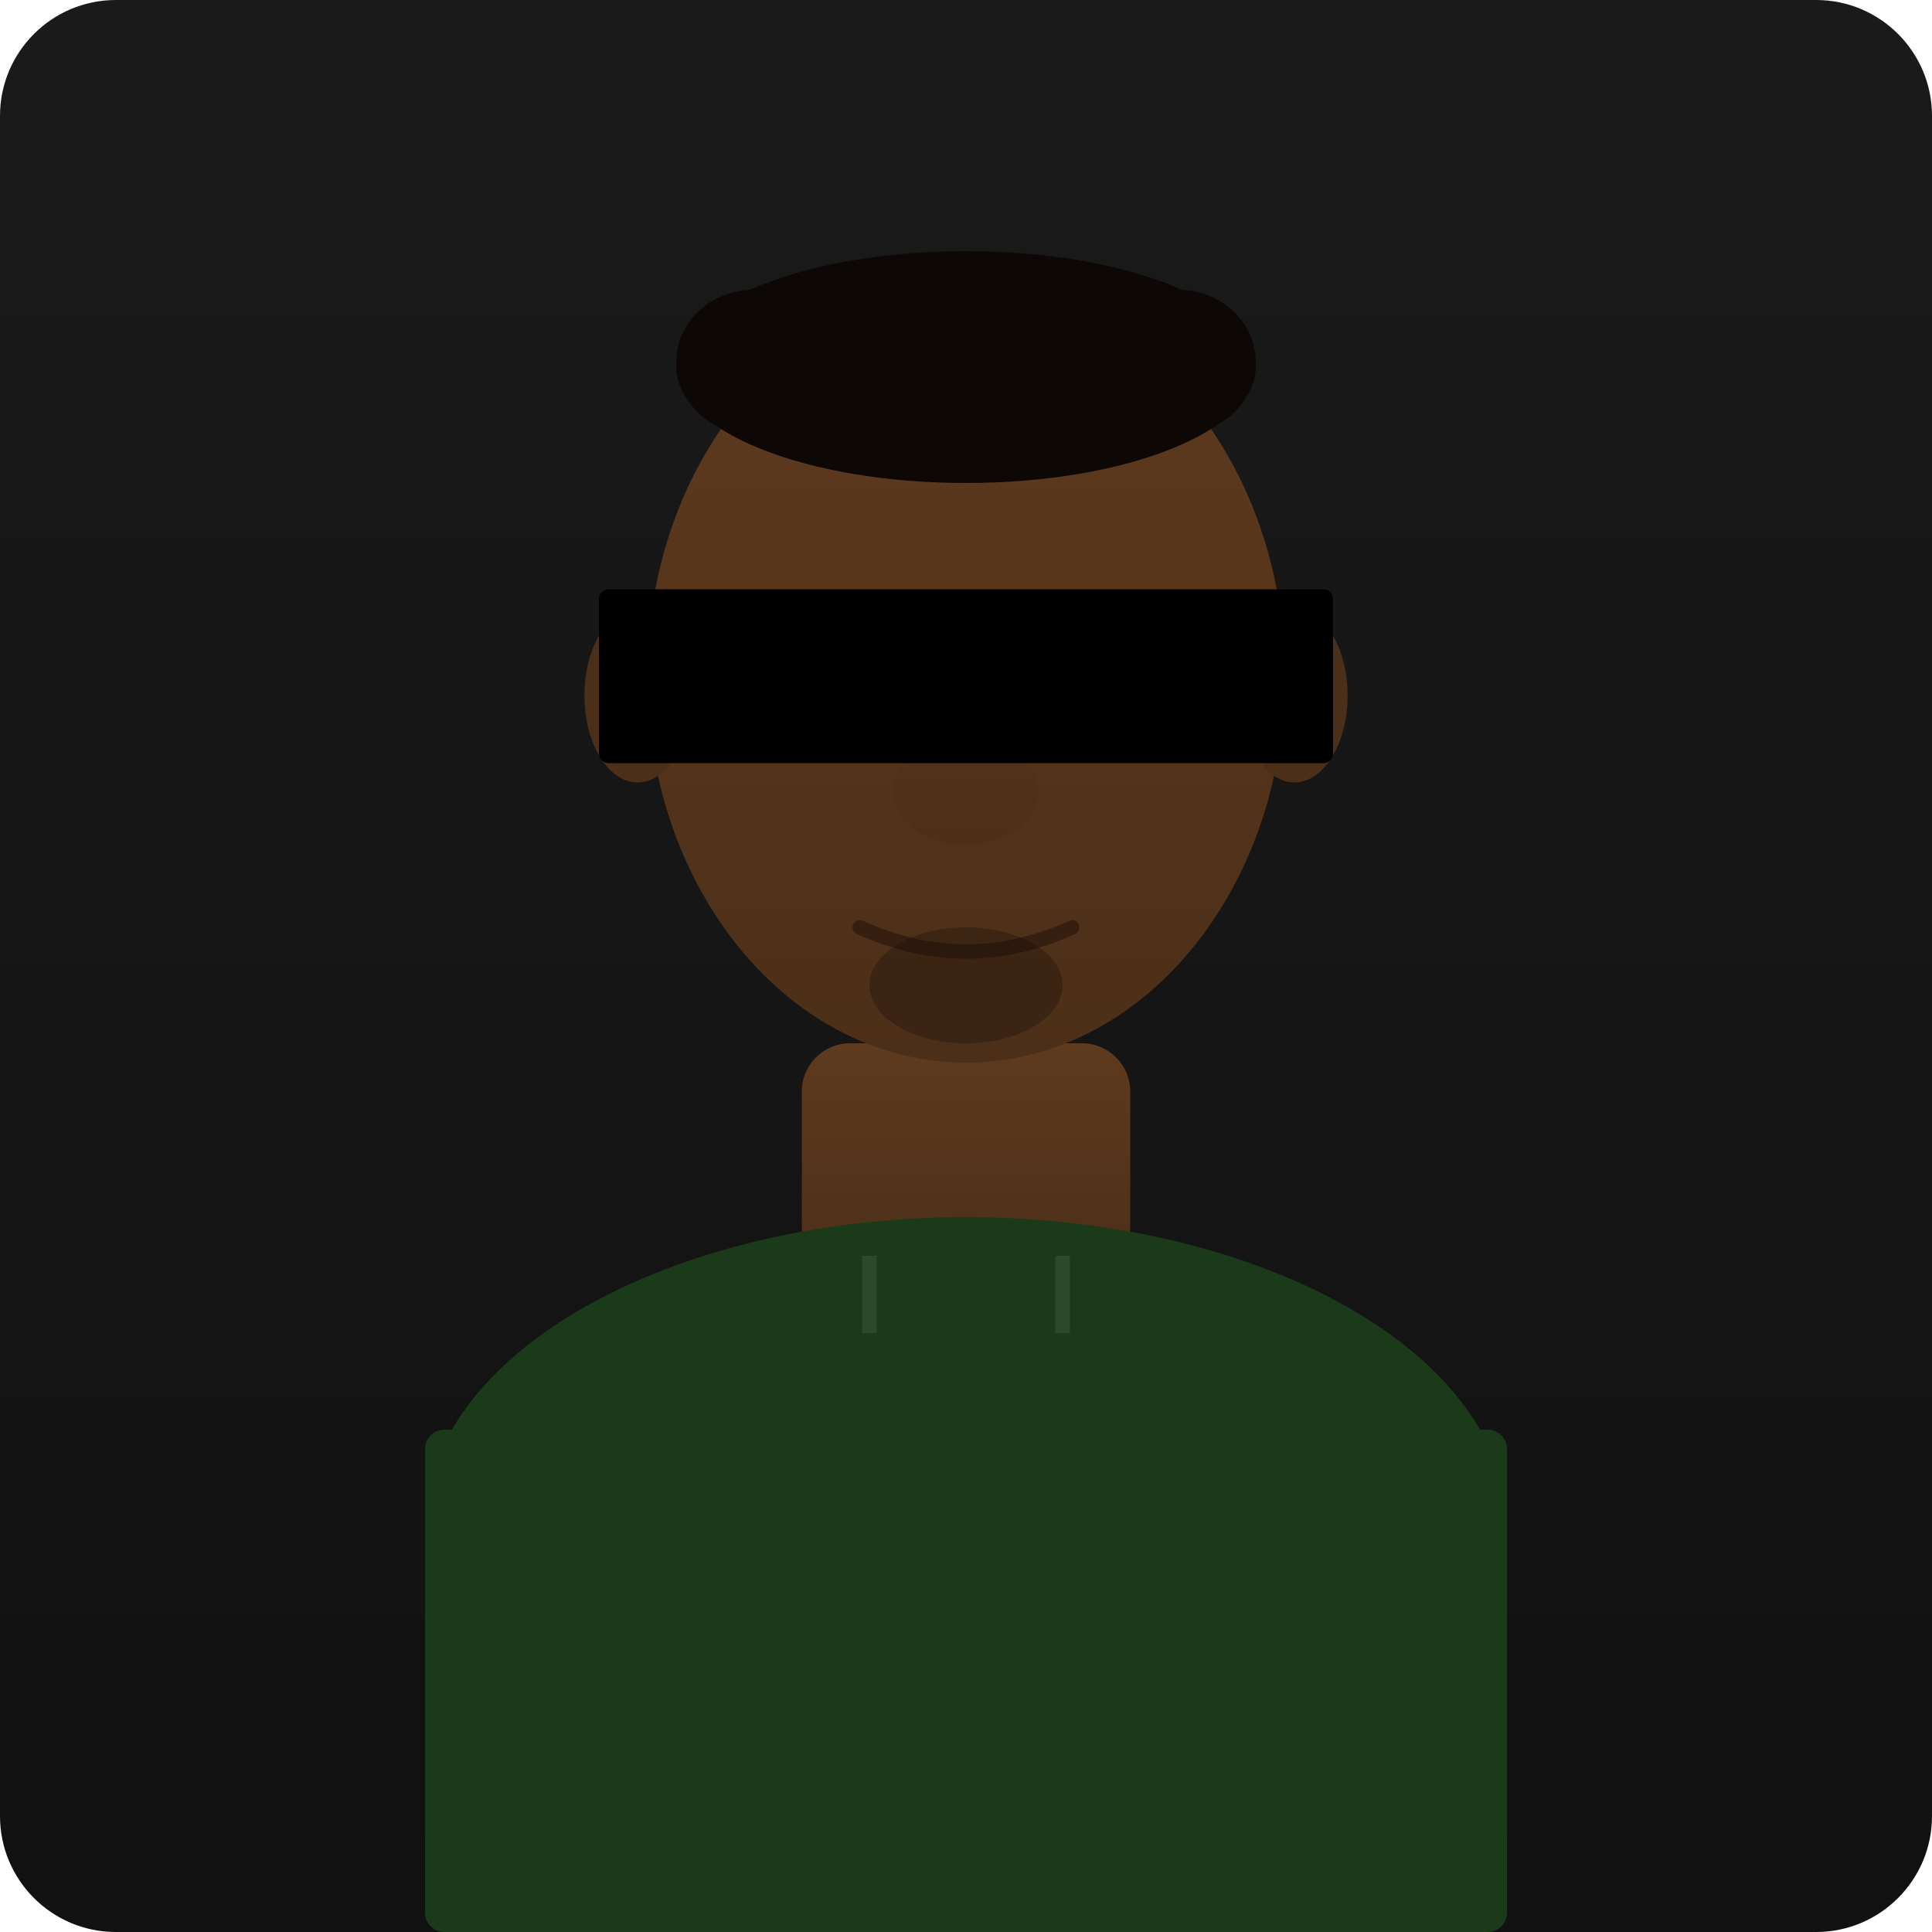
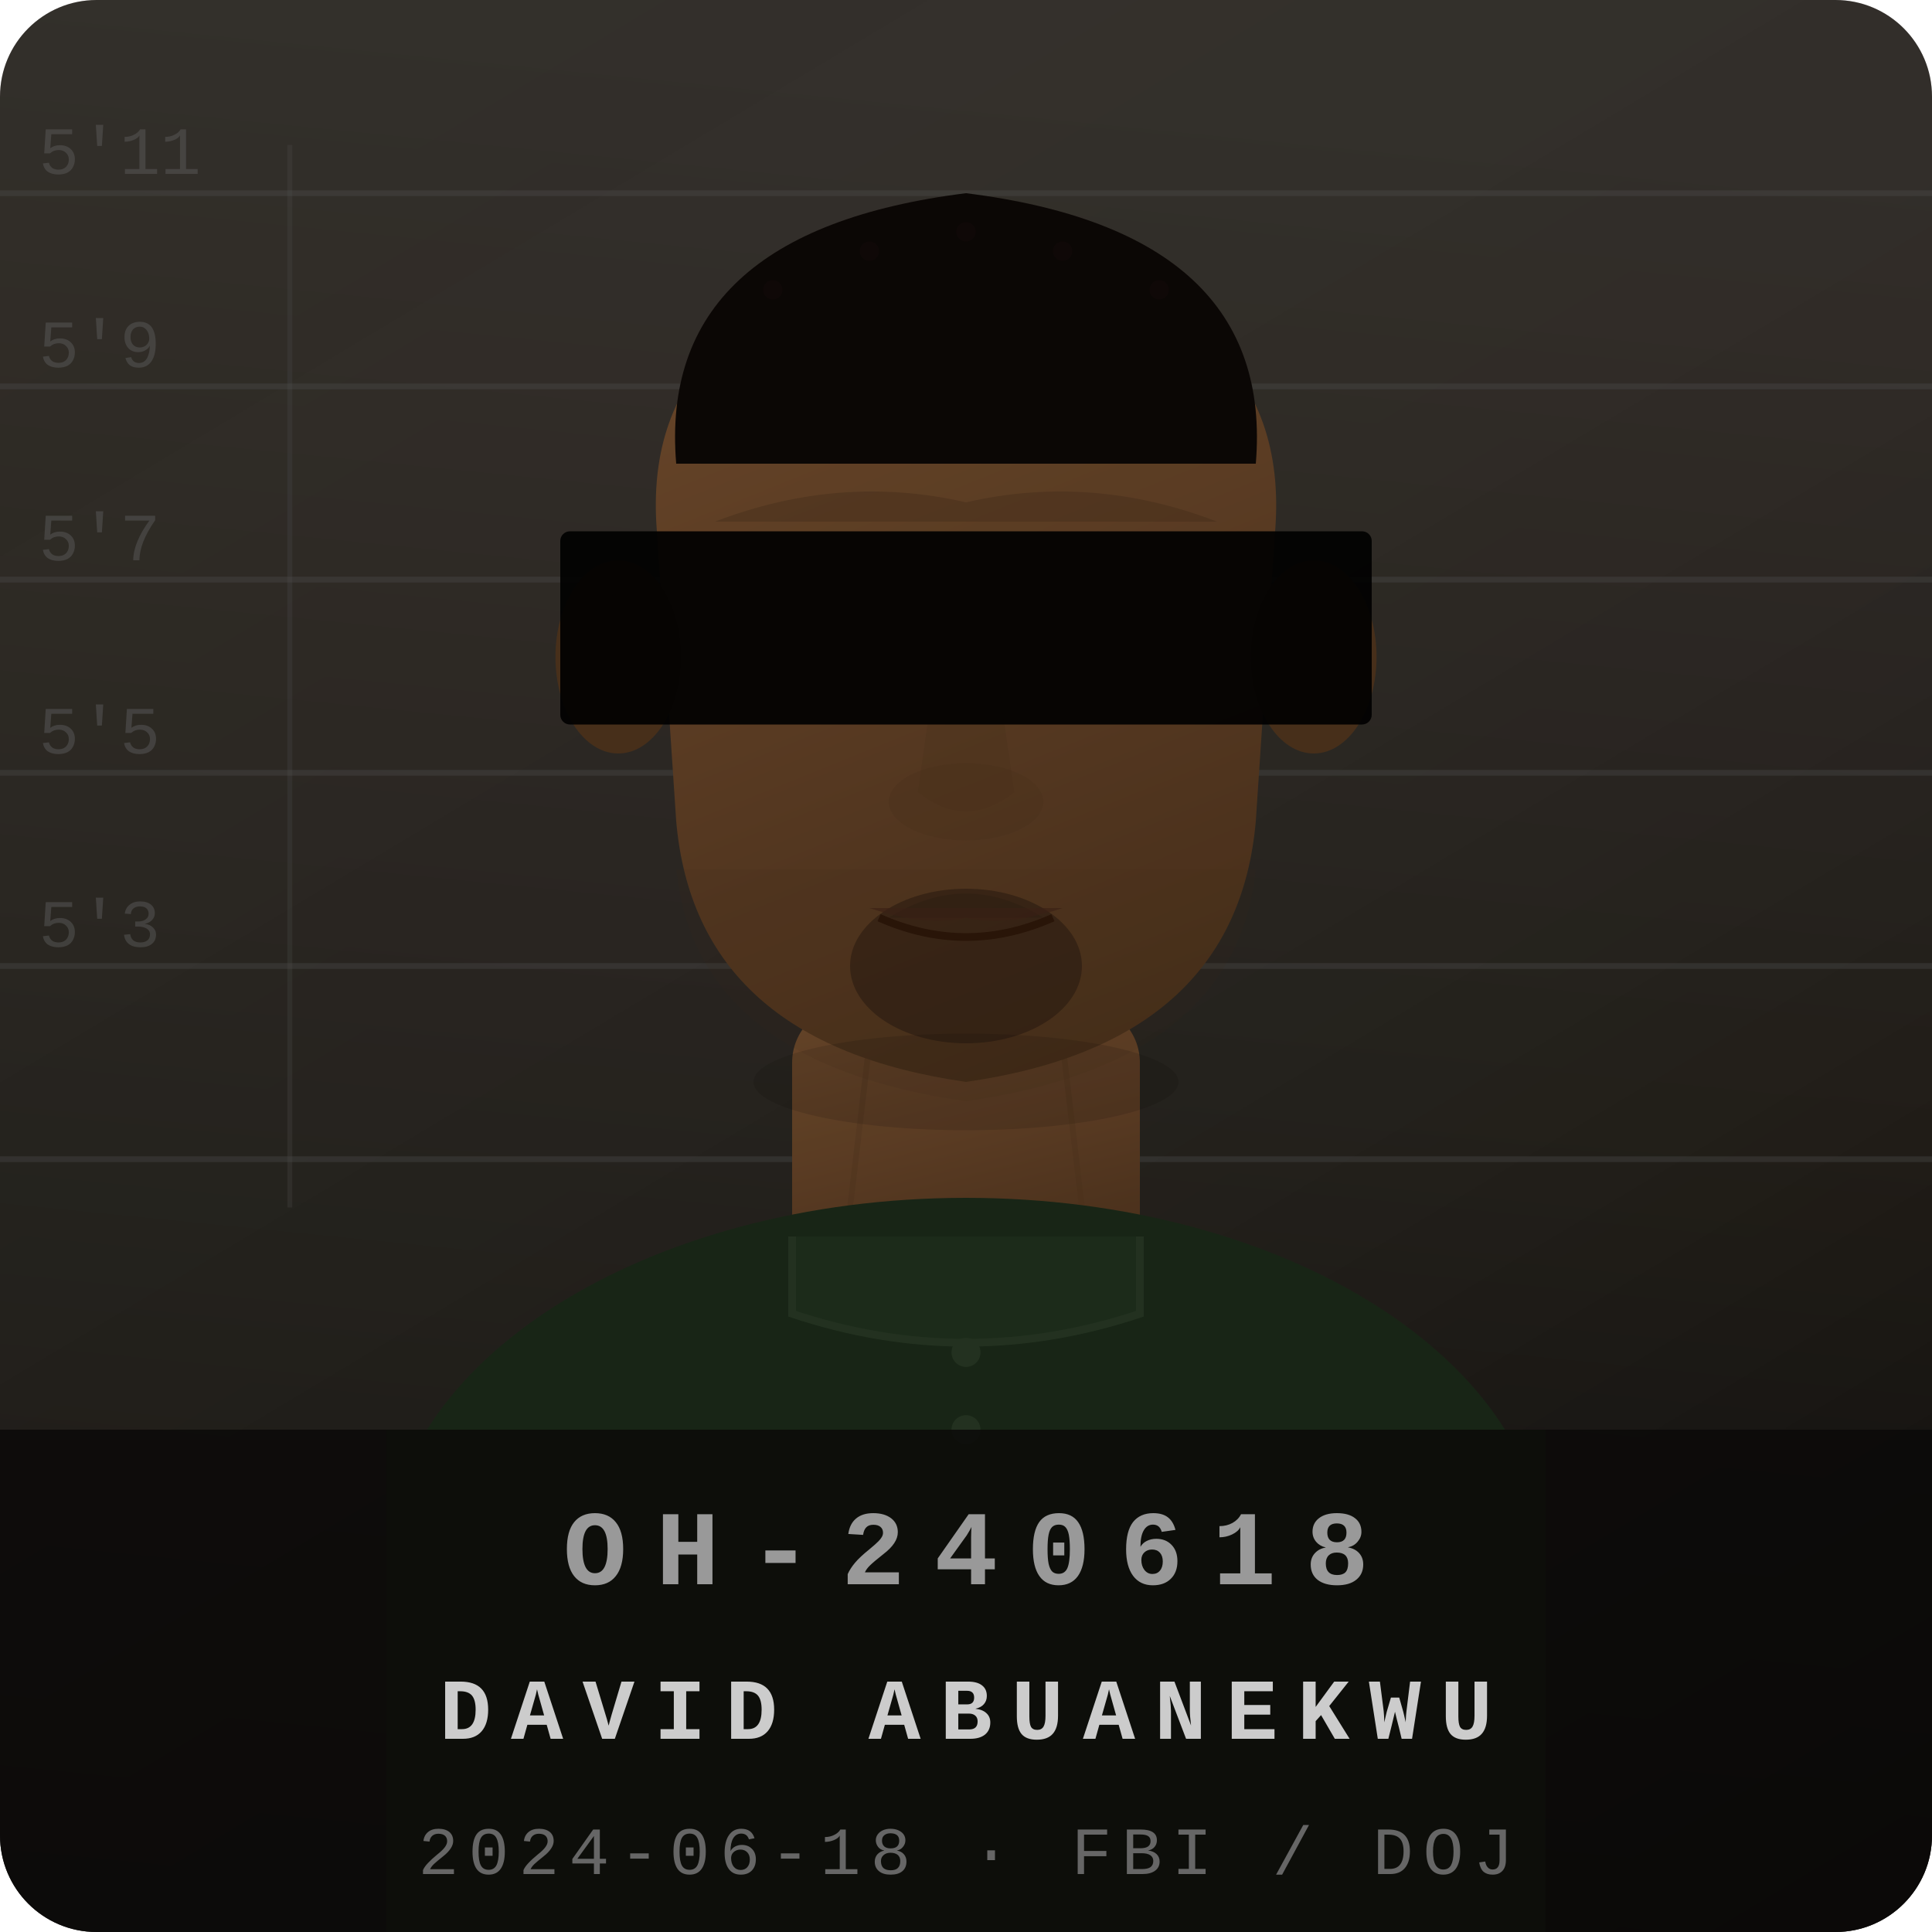
<svg xmlns="http://www.w3.org/2000/svg" width="200" height="200" viewBox="0 0 200 200">
  <defs>
-     <linearGradient id="bg" x1="0" y1="0" x2="0" y2="1">
-       <stop offset="0%" stop-color="#1a1a1a" />
-       <stop offset="100%" stop-color="#111" />
+     <linearGradient id="mugBg3" x1="0.1" y1="0" x2="0" y2="1">
+       <stop offset="0%" stop-color="#28231e" />
+       <stop offset="50%" stop-color="#1c1812" />
+       <stop offset="100%" stop-color="#0c0a08" />
    </linearGradient>
-     <linearGradient id="skin" x1="0.5" y1="0" x2="0.5" y2="1">
-       <stop offset="0%" stop-color="#5E3A1E" />
-       <stop offset="100%" stop-color="#4C2F18" />
+     <linearGradient id="skin3" x1="0.3" y1="0" x2="0.6" y2="1">
+       <stop offset="0%" stop-color="#6E4A2C" />
+       <stop offset="50%" stop-color="#5E3E24" />
+       <stop offset="100%" stop-color="#4C321C" />
    </linearGradient>
+     <linearGradient id="light3" x1="0.3" y1="0" x2="0.9" y2="1">
+       <stop offset="0%" stop-color="#fff" stop-opacity="0.07" />
+       <stop offset="100%" stop-color="#000" stop-opacity="0.18" />
+     </linearGradient>
+     <filter id="grain3">
+       <feTurbulence type="fractalNoise" baseFrequency="0.95" numOctaves="3" stitchTiles="stitch" />
+       <feColorMatrix type="saturate" values="0" />
+       <feBlend in="SourceGraphic" mode="multiply" />
+     </filter>
+     <clipPath id="frame3">
+       <rect width="200" height="200" rx="10" />
+     </clipPath>
  </defs>
-   <rect width="200" height="200" fill="url(#bg)" rx="12" />
-   <rect x="83" y="108" width="34" height="24" rx="5" fill="url(#skin)" />
-   <ellipse cx="100" cy="158" rx="56" ry="32" fill="#1a3a1a" />
-   <rect x="44" y="148" width="112" height="52" rx="2" fill="#1a3a1a" />
-   <path d="M90 130 L90 138" fill="none" stroke="#2a4a2a" stroke-width="1.5" />
-   <path d="M110 130 L110 138" fill="none" stroke="#2a4a2a" stroke-width="1.5" />
-   <ellipse cx="100" cy="70" rx="33" ry="40" fill="url(#skin)" />
-   <ellipse cx="100" cy="38" rx="30" ry="12" fill="#0d0806" />
-   <rect x="70" y="30" width="60" height="15" rx="8" fill="#0d0806" />
-   <ellipse cx="66" cy="72" rx="5.5" ry="9" fill="#4C2F18" />
-   <ellipse cx="134" cy="72" rx="5.5" ry="9" fill="#4C2F18" />
-   <ellipse cx="100" cy="82" rx="7.5" ry="5.5" fill="#4C2F18" opacity="0.45" />
-   <path d="M89 96 Q100 101 111 96" fill="none" stroke="#361f10" stroke-width="1.5" stroke-linecap="round" />
-   <ellipse cx="100" cy="102" rx="10" ry="6" fill="#1a0f08" opacity="0.35" />
-   <rect x="62" y="61" width="76" height="18" rx="1" fill="#000" />
+   <g clip-path="url(#frame3)">
+     <rect width="200" height="200" fill="url(#mugBg3)" />
+     <rect width="200" height="200" fill="url(#light3)" />
+     <g stroke="#555" stroke-opacity="0.35" stroke-width="0.6">
+       <line x1="0" y1="20" x2="200" y2="20" />
+       <line x1="0" y1="40" x2="200" y2="40" />
+       <line x1="0" y1="60" x2="200" y2="60" />
+       <line x1="0" y1="80" x2="200" y2="80" />
+       <line x1="0" y1="100" x2="200" y2="100" />
+       <line x1="0" y1="120" x2="200" y2="120" />
+     </g>
+     <g font-family="'Courier New',monospace" font-size="7" fill="#666" fill-opacity="0.45">
+       <text x="4" y="18">5'11</text>
+       <text x="4" y="38">5'9</text>
+       <text x="4" y="58">5'7</text>
+       <text x="4" y="78">5'5</text>
+       <text x="4" y="98">5'3</text>
+     </g>
+     <line x1="30" y1="15" x2="30" y2="125" stroke="#555" stroke-opacity="0.25" stroke-width="0.5" />
+     <rect x="82" y="104" width="36" height="30" rx="6" fill="url(#skin3)" />
+     <line x1="90" y1="108" x2="88" y2="125" stroke="#4C321C" stroke-width="0.6" opacity="0.3" />
+     <line x1="110" y1="108" x2="112" y2="125" stroke="#4C321C" stroke-width="0.6" opacity="0.3" />
+     <ellipse cx="100" cy="162" rx="60" ry="38" fill="#1a2818" />
+     <rect x="40" y="148" width="120" height="52" fill="#1a2818" />
+     <path d="M82 128 L82 136 Q100 142 118 136 L118 128" fill="#1e2e1c" stroke="#253522" stroke-width="0.8" />
+     <circle cx="100" cy="140" r="1.5" fill="#253522" />
+     <circle cx="100" cy="148" r="1.5" fill="#253522" />
+     <path d="M68 55 Q66 30 100 26 Q134 30 132 55 L130 85 Q128 108 100 112 Q72 108 70 85 Z" fill="url(#skin3)" />
+     <path d="M70 48 Q68 24 100 20 Q132 24 130 48" fill="#0c0705" />
+     <g fill="#1a0f0a" opacity="0.3">
+       <circle cx="80" cy="30" r="1" />
+       <circle cx="90" cy="26" r="1" />
+       <circle cx="100" cy="24" r="1" />
+       <circle cx="110" cy="26" r="1" />
+       <circle cx="120" cy="30" r="1" />
+     </g>
+     <ellipse cx="64" cy="68" rx="6.5" ry="10" fill="#4C321C" />
+     <ellipse cx="64" cy="68" rx="3.5" ry="6.5" fill="#3e2818" opacity="0.4" />
+     <ellipse cx="136" cy="68" rx="6.5" ry="10" fill="#4C321C" />
+     <ellipse cx="136" cy="68" rx="3.5" ry="6.5" fill="#3e2818" opacity="0.4" />
+     <path d="M74 54 Q87 49 100 52 Q113 49 126 54" fill="#4C321C" opacity="0.5" />
+     <path d="M97 68 L95 82 Q100 86 105 82 L103 68" fill="#4C321C" opacity="0.25" />
+     <ellipse cx="100" cy="83" rx="8" ry="4" fill="#4C321C" opacity="0.3" />
+     <ellipse cx="100" cy="100" rx="12" ry="8" fill="#0e0806" opacity="0.35" />
+     <path d="M92 95 Q100 90 108 95" fill="#1a0e08" opacity="0.2" />
+     <path d="M90 94 Q96 96 100 95 Q104 96 110 94" fill="#3e2015" opacity="0.6" />
+     <path d="M91 95 Q100 99 109 95" fill="none" stroke="#2a1408" stroke-width="0.8" />
+     <path d="M70 90 Q72 110 100 114 Q128 110 130 90" fill="#3a2818" opacity="0.1" />
+     <ellipse cx="100" cy="112" rx="22" ry="5" fill="#000" opacity="0.12" />
+     <rect x="58" y="55" width="84" height="20" rx="1" fill="#000" opacity="0.92" />
+     <rect width="200" height="200" filter="url(#grain3)" opacity="0.07" />
+     <rect x="0" y="148" width="200" height="52" fill="#0a0908" opacity="0.85" />
+     <text x="100" y="164" text-anchor="middle" font-family="'Courier New',monospace" font-size="11" font-weight="bold" fill="#999" letter-spacing="3">OH-240618</text>
+     <text x="100" y="180" text-anchor="middle" font-family="'Courier New',monospace" font-size="9" fill="#ccc" font-weight="bold" letter-spacing="2">DAVID ABUANEKWU</text>
+     <text x="100" y="194" text-anchor="middle" font-family="'Courier New',monospace" font-size="7" fill="#666" letter-spacing="1">2024-06-18 · FBI / DOJ</text>
+   </g>
</svg>
